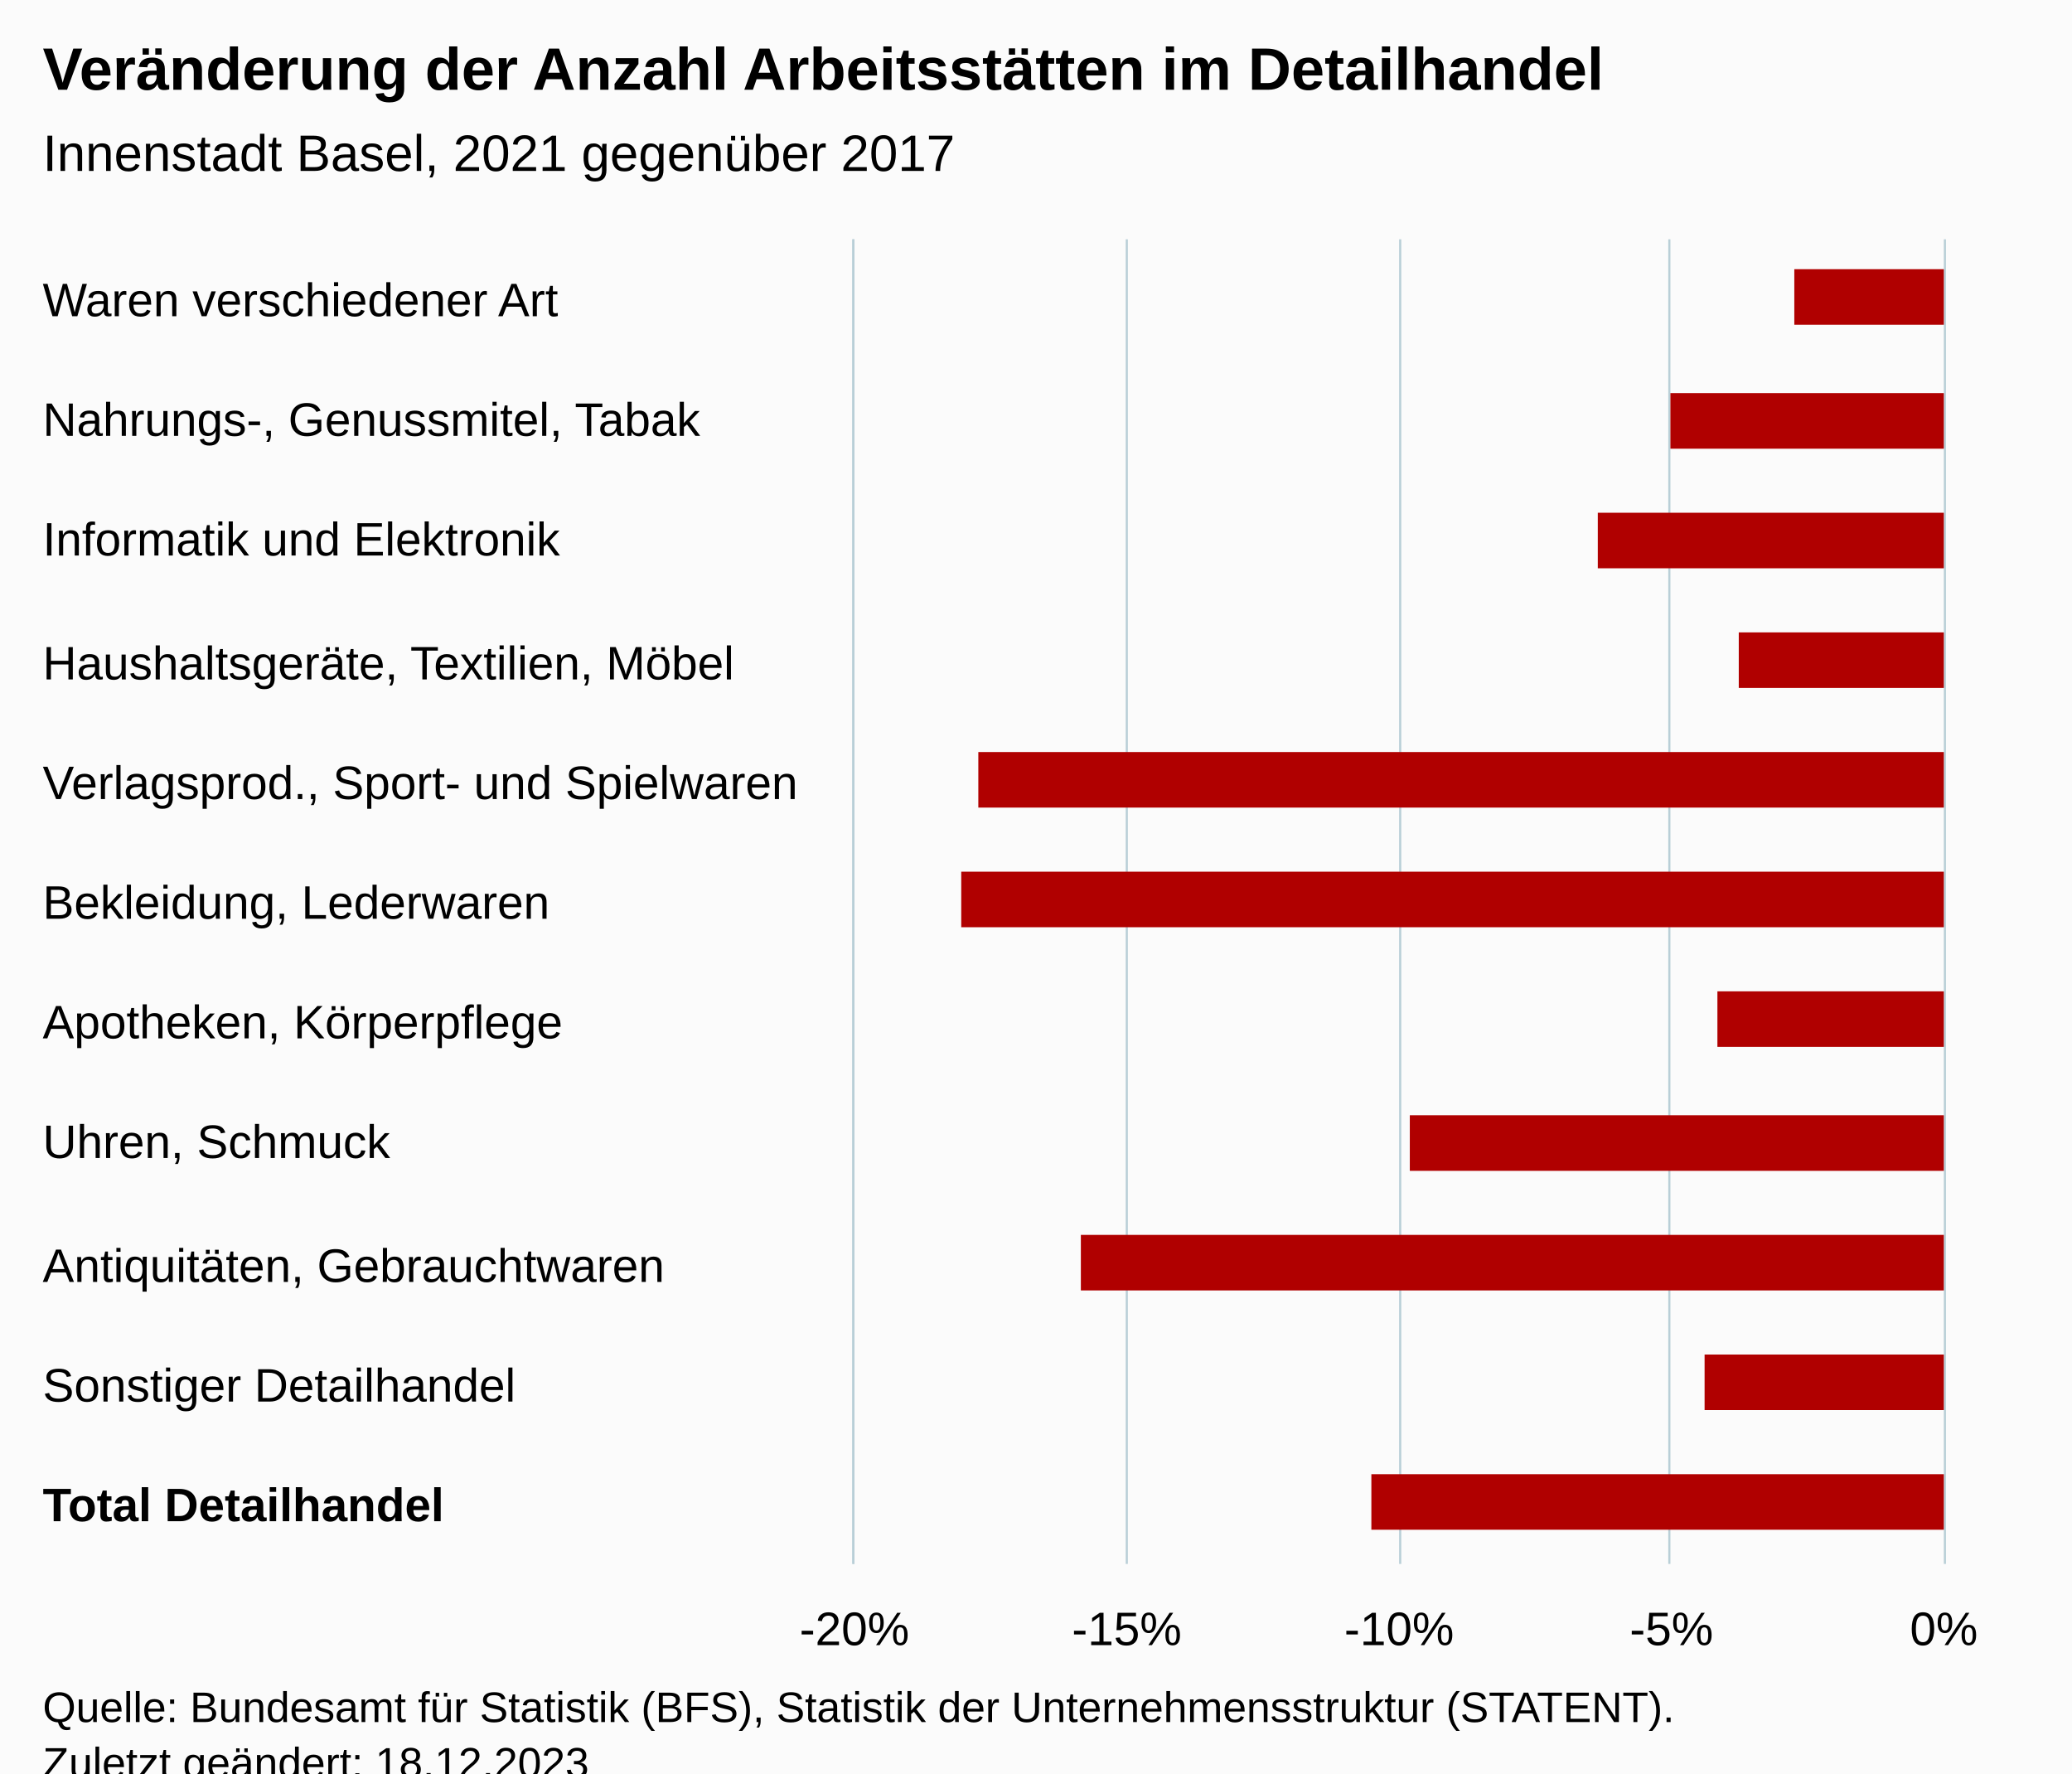
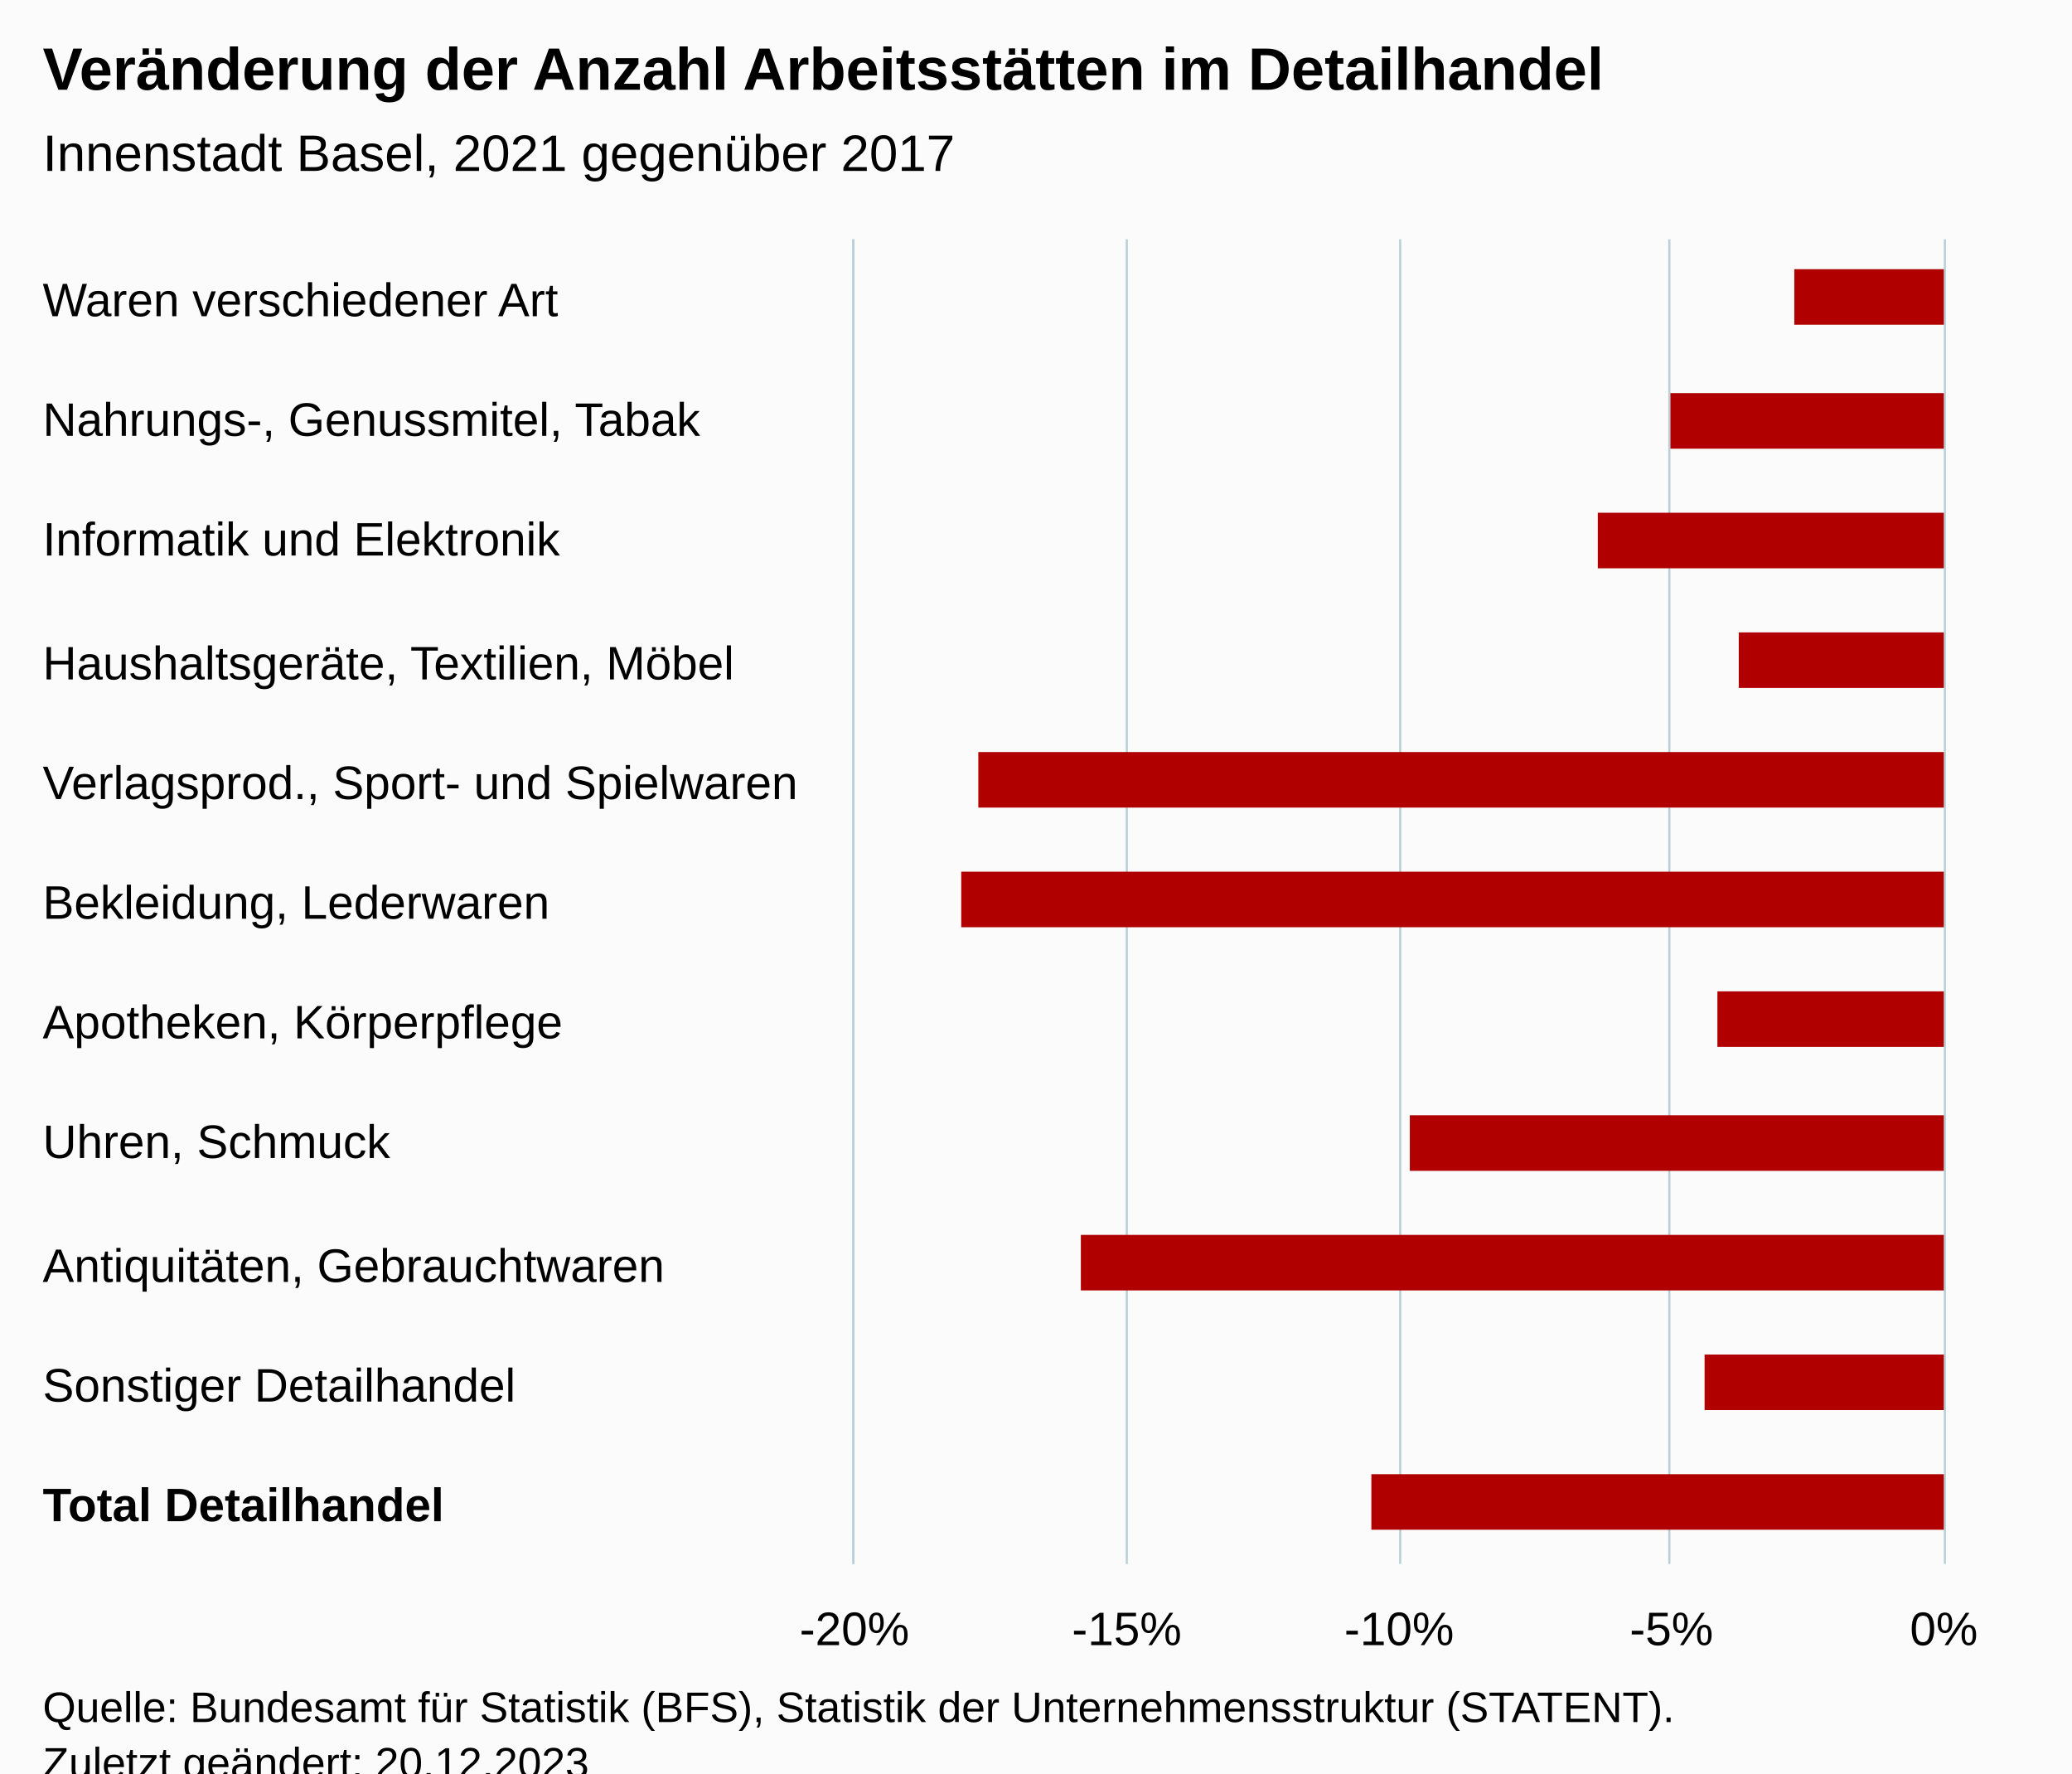
<svg xmlns="http://www.w3.org/2000/svg" version="1.1" class="highcharts-root" style="font-family:Arial;font-size:12px;" viewBox="0 0 485 415">
  <defs>
-     <clipPath id="highcharts-ywtjw89-18-">
+     <clipPath id="highcharts-rblgn4v-18-">
      <rect x="0" y="0" width="310" height="255" fill="none" />
    </clipPath>
-     <clipPath id="highcharts-ywtjw89-30-">
+     <clipPath id="highcharts-rblgn4v-30-">
      <rect x="0" y="0" width="310" height="255" fill="none" />
    </clipPath>
-     <clipPath id="highcharts-ywtjw89-31-">
+     <clipPath id="highcharts-rblgn4v-31-">
      <rect x="200" y="56" width="255" height="310" fill="none" />
    </clipPath>
  </defs>
  <rect fill="#fbfbfb" class="highcharts-background" x="0" y="0" width="485" height="428" rx="0" ry="0" />
  <rect fill="none" class="highcharts-plot-background" x="200" y="56" width="255" height="310" />
  <g class="highcharts-pane-group" data-z-index="0" />
  <g class="highcharts-grid highcharts-xaxis-grid" data-z-index="1">
    <path fill="none" data-z-index="1" class="highcharts-grid-line" d="M 200 84.5 L 455 84.5" opacity="1" />
    <path fill="none" data-z-index="1" class="highcharts-grid-line" d="M 200 112.5 L 455 112.5" opacity="1" />
    <path fill="none" data-z-index="1" class="highcharts-grid-line" d="M 200 141.5 L 455 141.5" opacity="1" />
    <path fill="none" data-z-index="1" class="highcharts-grid-line" d="M 200 169.5 L 455 169.5" opacity="1" />
    <path fill="none" data-z-index="1" class="highcharts-grid-line" d="M 200 197.5 L 455 197.5" opacity="1" />
    <path fill="none" data-z-index="1" class="highcharts-grid-line" d="M 200 225.5 L 455 225.5" opacity="1" />
    <path fill="none" data-z-index="1" class="highcharts-grid-line" d="M 200 253.5 L 455 253.5" opacity="1" />
    <path fill="none" data-z-index="1" class="highcharts-grid-line" d="M 200 281.5 L 455 281.5" opacity="1" />
    <path fill="none" data-z-index="1" class="highcharts-grid-line" d="M 200 310.5 L 455 310.5" opacity="1" />
    <path fill="none" data-z-index="1" class="highcharts-grid-line" d="M 200 338.5 L 455 338.5" opacity="1" />
    <path fill="none" data-z-index="1" class="highcharts-grid-line" d="M 200 366.5 L 455 366.5" opacity="1" />
    <path fill="none" data-z-index="1" class="highcharts-grid-line" d="M 200 56.5 L 455 56.5" opacity="1" />
  </g>
  <g class="highcharts-grid highcharts-yaxis-grid" data-z-index="1">
    <path fill="none" stroke="#B9CFD7" stroke-width="0.5" data-z-index="1" class="highcharts-grid-line" d="M 199.75 56 L 199.75 366" opacity="1" />
    <path fill="none" stroke="#B9CFD7" stroke-width="0.5" data-z-index="1" class="highcharts-grid-line" d="M 263.75 56 L 263.75 366" opacity="1" />
    <path fill="none" stroke="#B9CFD7" stroke-width="0.5" data-z-index="1" class="highcharts-grid-line" d="M 327.75 56 L 327.75 366" opacity="1" />
    <path fill="none" stroke="#B9CFD7" stroke-width="0.5" data-z-index="1" class="highcharts-grid-line" d="M 390.75 56 L 390.75 366" opacity="1" />
    <path fill="none" stroke="#B9CFD7" stroke-width="0.5" data-z-index="1" class="highcharts-grid-line" d="M 455.25 56 L 455.25 366" opacity="1" />
  </g>
  <rect fill="none" class="highcharts-plot-border" data-z-index="1" x="200" y="56" width="255" height="310" />
  <g class="highcharts-axis highcharts-xaxis" data-z-index="2">
    <path fill="none" class="highcharts-axis-line" stroke="#B9CFD7" stroke-width="0.5" data-z-index="7" d="M 199.75 56 L 199.75 366" />
  </g>
  <g class="highcharts-axis highcharts-yaxis" data-z-index="2">
    <path fill="none" class="highcharts-axis-line" data-z-index="7" d="M 200 366 L 455 366" />
  </g>
  <g class="highcharts-series-group" data-z-index="3">
-     <g class="highcharts-series highcharts-series-0 highcharts-column-series" data-z-index="0.1" opacity="1" transform="translate(455,366) rotate(90) scale(-1,1) scale(1 1)" clip-path="url(#highcharts-ywtjw89-30-)">
+     <g class="highcharts-series highcharts-series-0 highcharts-column-series" data-z-index="0.1" opacity="1" transform="translate(455,366) rotate(90) scale(-1,1) scale(1 1)" clip-path="url(#highcharts-rblgn4v-30-)">
      <rect x="290" y="0" width="13" height="35" fill="#B00000" opacity="1" class="highcharts-point highcharts-negative" />
      <rect x="261" y="0" width="13" height="64" fill="#B00000" opacity="1" class="highcharts-point highcharts-negative" />
      <rect x="233" y="0" width="13" height="81" fill="#B00000" opacity="1" class="highcharts-point highcharts-negative" />
      <rect x="205" y="0" width="13" height="48" fill="#B00000" opacity="1" class="highcharts-point highcharts-negative" />
      <rect x="177" y="0" width="13" height="226" fill="#B00000" opacity="1" class="highcharts-point highcharts-negative" />
      <rect x="149" y="0" width="13" height="230" fill="#B00000" opacity="1" class="highcharts-point highcharts-negative" />
      <rect x="121" y="0" width="13" height="53" fill="#B00000" opacity="1" class="highcharts-point highcharts-negative" />
      <rect x="92" y="0" width="13" height="125" fill="#B00000" opacity="1" class="highcharts-point highcharts-negative" />
      <rect x="64" y="0" width="13" height="202" fill="#B00000" opacity="1" class="highcharts-point highcharts-negative" />
      <rect x="36" y="0" width="13" height="56" fill="#B00000" opacity="1" class="highcharts-point highcharts-negative" />
      <rect x="8" y="0" width="13" height="134" fill="#B00000" opacity="1" class="highcharts-point highcharts-negative" />
    </g>
    <g class="highcharts-markers highcharts-series-0 highcharts-column-series" data-z-index="0.1" opacity="1" transform="translate(455,366) rotate(90) scale(-1,1) scale(1 1)" clip-path="none" />
  </g>
  <text x="10" text-anchor="start" class="highcharts-title" data-z-index="4" style="color:#000000;font-size:14px;font-weight:bold;fill:#000000;" y="21">
    <tspan>Veränderung der Anzahl Arbeitsstätten im Detailhandel</tspan>
  </text>
  <text x="10" text-anchor="start" class="highcharts-subtitle" data-z-index="4" style="color:#000000;font-size:12px;font-weight:normal;fill:#000000;" y="40">
    <tspan>Innenstadt Basel, 2021 gegenüber 2017</tspan>
  </text>
  <text x="10" text-anchor="start" class="highcharts-caption" data-z-index="4" style="color:#666666;fill:#666666;" y="400" />
  <g class="highcharts-axis-labels highcharts-xaxis-labels" data-z-index="7">
    <text x="10" style="color:#000000;cursor:default;font-size:11px;fill:#000000;" transform="translate(0,0)" y="74" opacity="1">
      <tspan>Waren verschiedener Art</tspan>
    </text>
    <text x="10" style="color:#000000;cursor:default;font-size:11px;fill:#000000;" transform="translate(0,0)" y="102" opacity="1">
      <tspan>Nahrungs-, Genussmitel, Tabak</tspan>
    </text>
    <text x="10" style="color:#000000;cursor:default;font-size:11px;fill:#000000;" transform="translate(0,0)" y="130" opacity="1">
      <tspan>Informatik und Elektronik</tspan>
    </text>
    <text x="10" style="color:#000000;cursor:default;font-size:11px;fill:#000000;" transform="translate(0,0)" y="159" opacity="1">
      <tspan>Haushaltsgeräte, Textilien, Möbel</tspan>
    </text>
    <text x="10" style="color:#000000;cursor:default;font-size:11px;fill:#000000;" transform="translate(0,0)" y="187" opacity="1">
      <tspan>Verlagsprod., Sport- und Spielwaren</tspan>
    </text>
    <text x="10" style="color:#000000;cursor:default;font-size:11px;fill:#000000;" transform="translate(0,0)" y="215" opacity="1">
      <tspan>Bekleidung, Lederwaren</tspan>
    </text>
    <text x="10" style="color:#000000;cursor:default;font-size:11px;fill:#000000;" transform="translate(0,0)" y="243" opacity="1">
      <tspan>Apotheken, Körperpflege</tspan>
    </text>
    <text x="10" style="color:#000000;cursor:default;font-size:11px;fill:#000000;" transform="translate(0,0)" y="271" opacity="1">
      <tspan>Uhren, Schmuck</tspan>
    </text>
    <text x="10" style="color:#000000;cursor:default;font-size:11px;fill:#000000;" transform="translate(0,0)" y="300" opacity="1">
      <tspan>Antiquitäten, Gebrauchtwaren</tspan>
    </text>
    <text x="10" style="color:#000000;cursor:default;font-size:11px;fill:#000000;" transform="translate(0,0)" y="328" opacity="1">
      <tspan>Sonstiger Detailhandel</tspan>
    </text>
    <text x="10" style="color:#000000;cursor:default;font-size:11px;fill:#000000;" transform="translate(0,0)" y="356" opacity="1">
      <tspan style="font-weight:bold">Total Detailhandel</tspan>
    </text>
  </g>
  <g class="highcharts-axis-labels highcharts-yaxis-labels" data-z-index="7">
    <text x="200" style="color:#000000;cursor:default;font-size:11px;fill:#000000;" text-anchor="middle" transform="translate(0,0)" y="385" opacity="1">-20%</text>
    <text x="263.75" style="color:#000000;cursor:default;font-size:11px;fill:#000000;" text-anchor="middle" transform="translate(0,0)" y="385" opacity="1">-15%</text>
    <text x="327.5" style="color:#000000;cursor:default;font-size:11px;fill:#000000;" text-anchor="middle" transform="translate(0,0)" y="385" opacity="1">-10%</text>
    <text x="391.25" style="color:#000000;cursor:default;font-size:11px;fill:#000000;" text-anchor="middle" transform="translate(0,0)" y="385" opacity="1">-5%</text>
    <text x="455" style="color:#000000;cursor:default;font-size:11px;fill:#000000;" text-anchor="middle" transform="translate(0,0)" y="385" opacity="1">0%</text>
  </g>
  <text x="10" class="highcharts-credits" text-anchor="start" data-z-index="8" style="cursor:default;color:#000000;font-size:10px;fill:#000000;" y="403">
    <tspan>Quelle: Bundesamt für Statistik (BFS), Statistik der Unternehmensstruktur (STATENT).</tspan>
-     <tspan x="10" dy="13">Zuletzt geändert: 18.12.2023</tspan>
+     <tspan x="10" dy="13">Zuletzt geändert: 20.12.2023</tspan>
  </text>
-   <g class="highcharts-control-points" data-z-index="99" clip-path="url(#highcharts-ywtjw89-31-)" />
+   <g class="highcharts-control-points" data-z-index="99" clip-path="url(#highcharts-rblgn4v-31-)" />
</svg>
